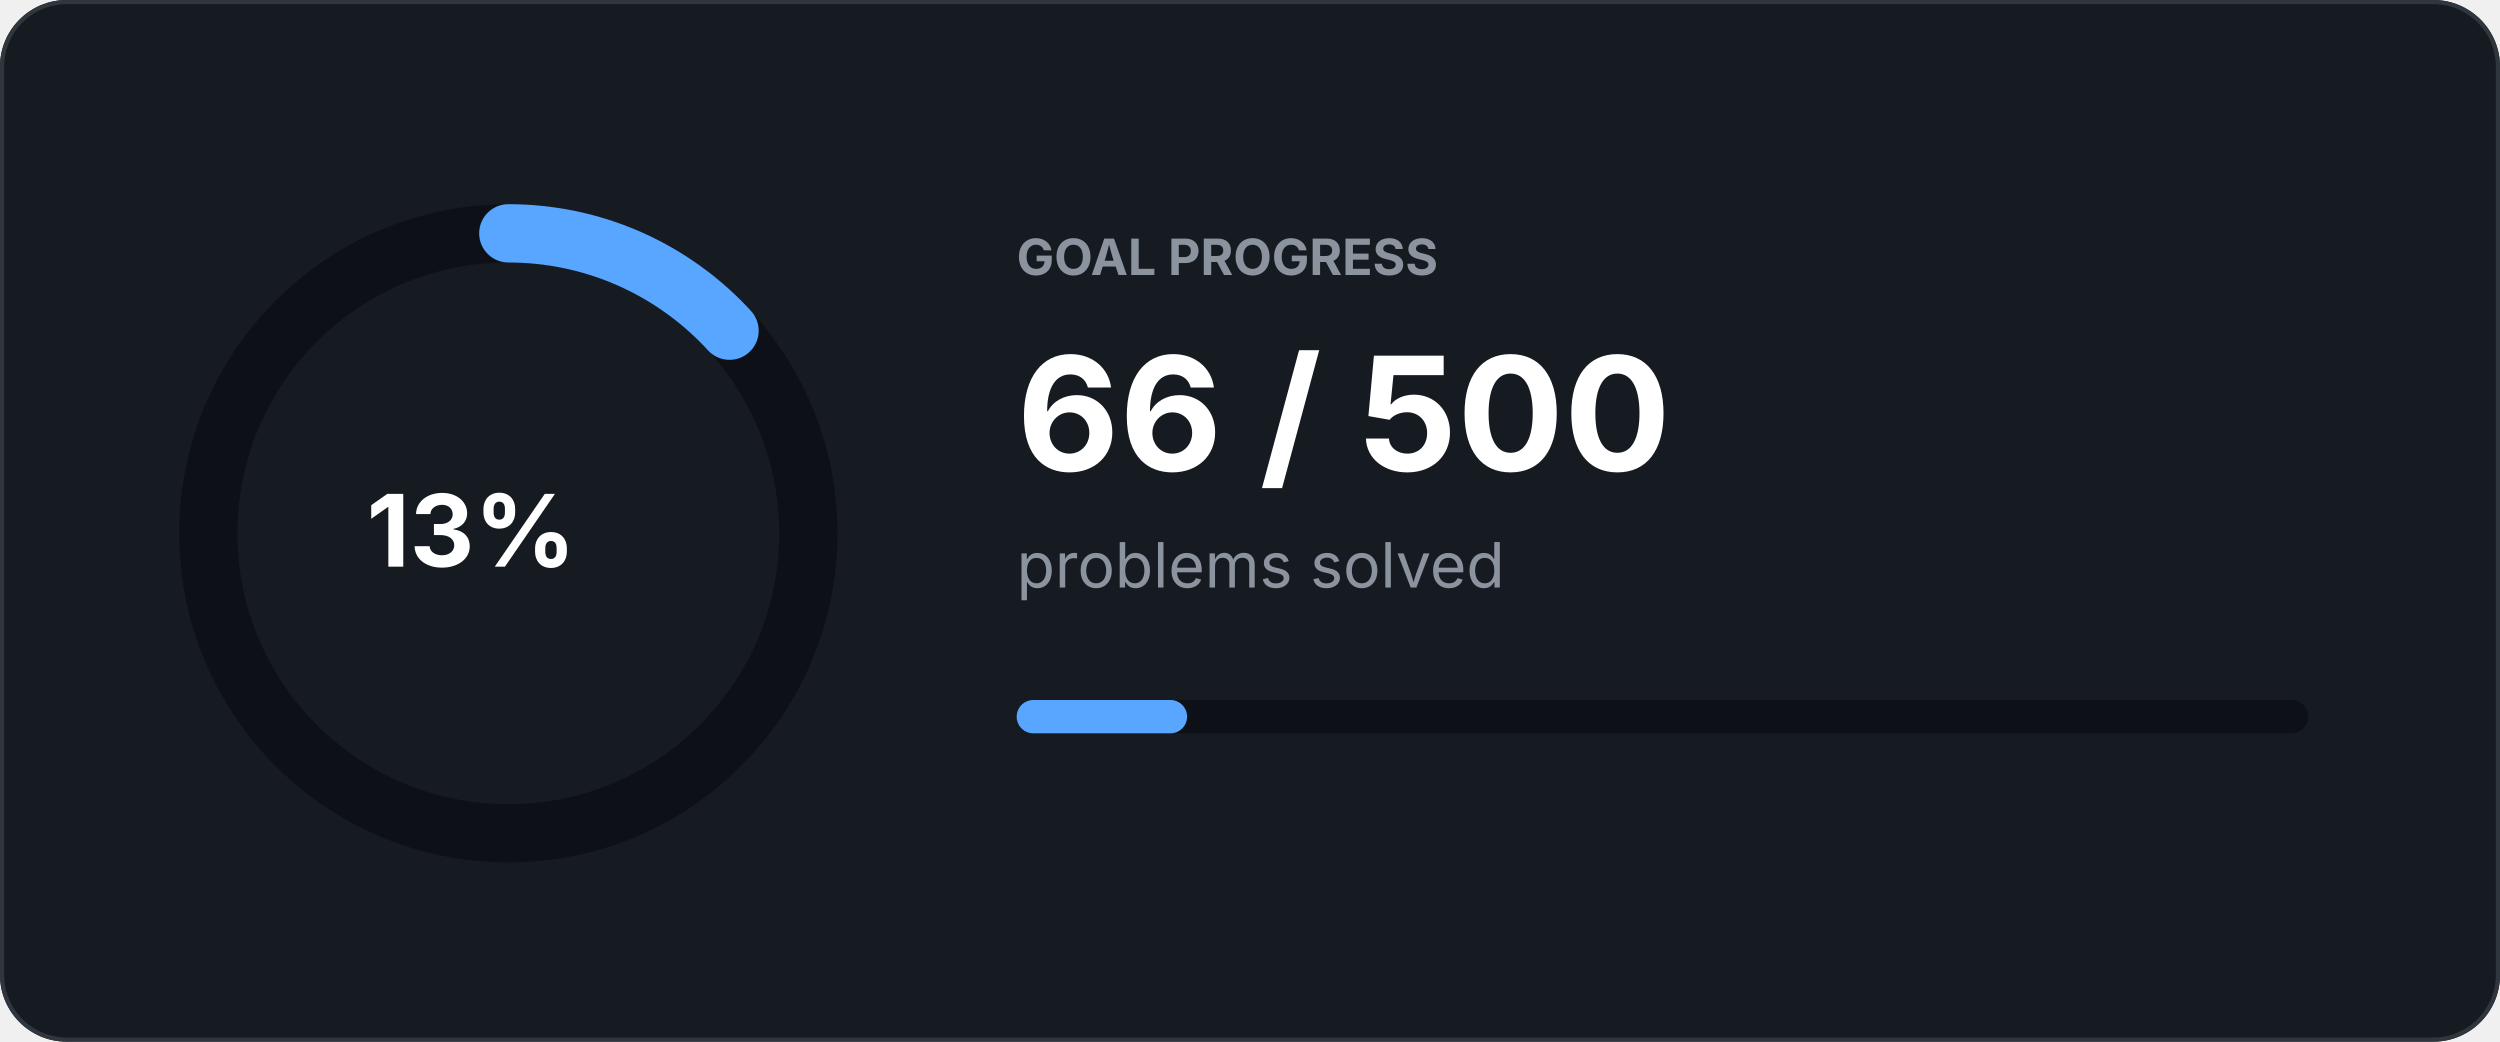
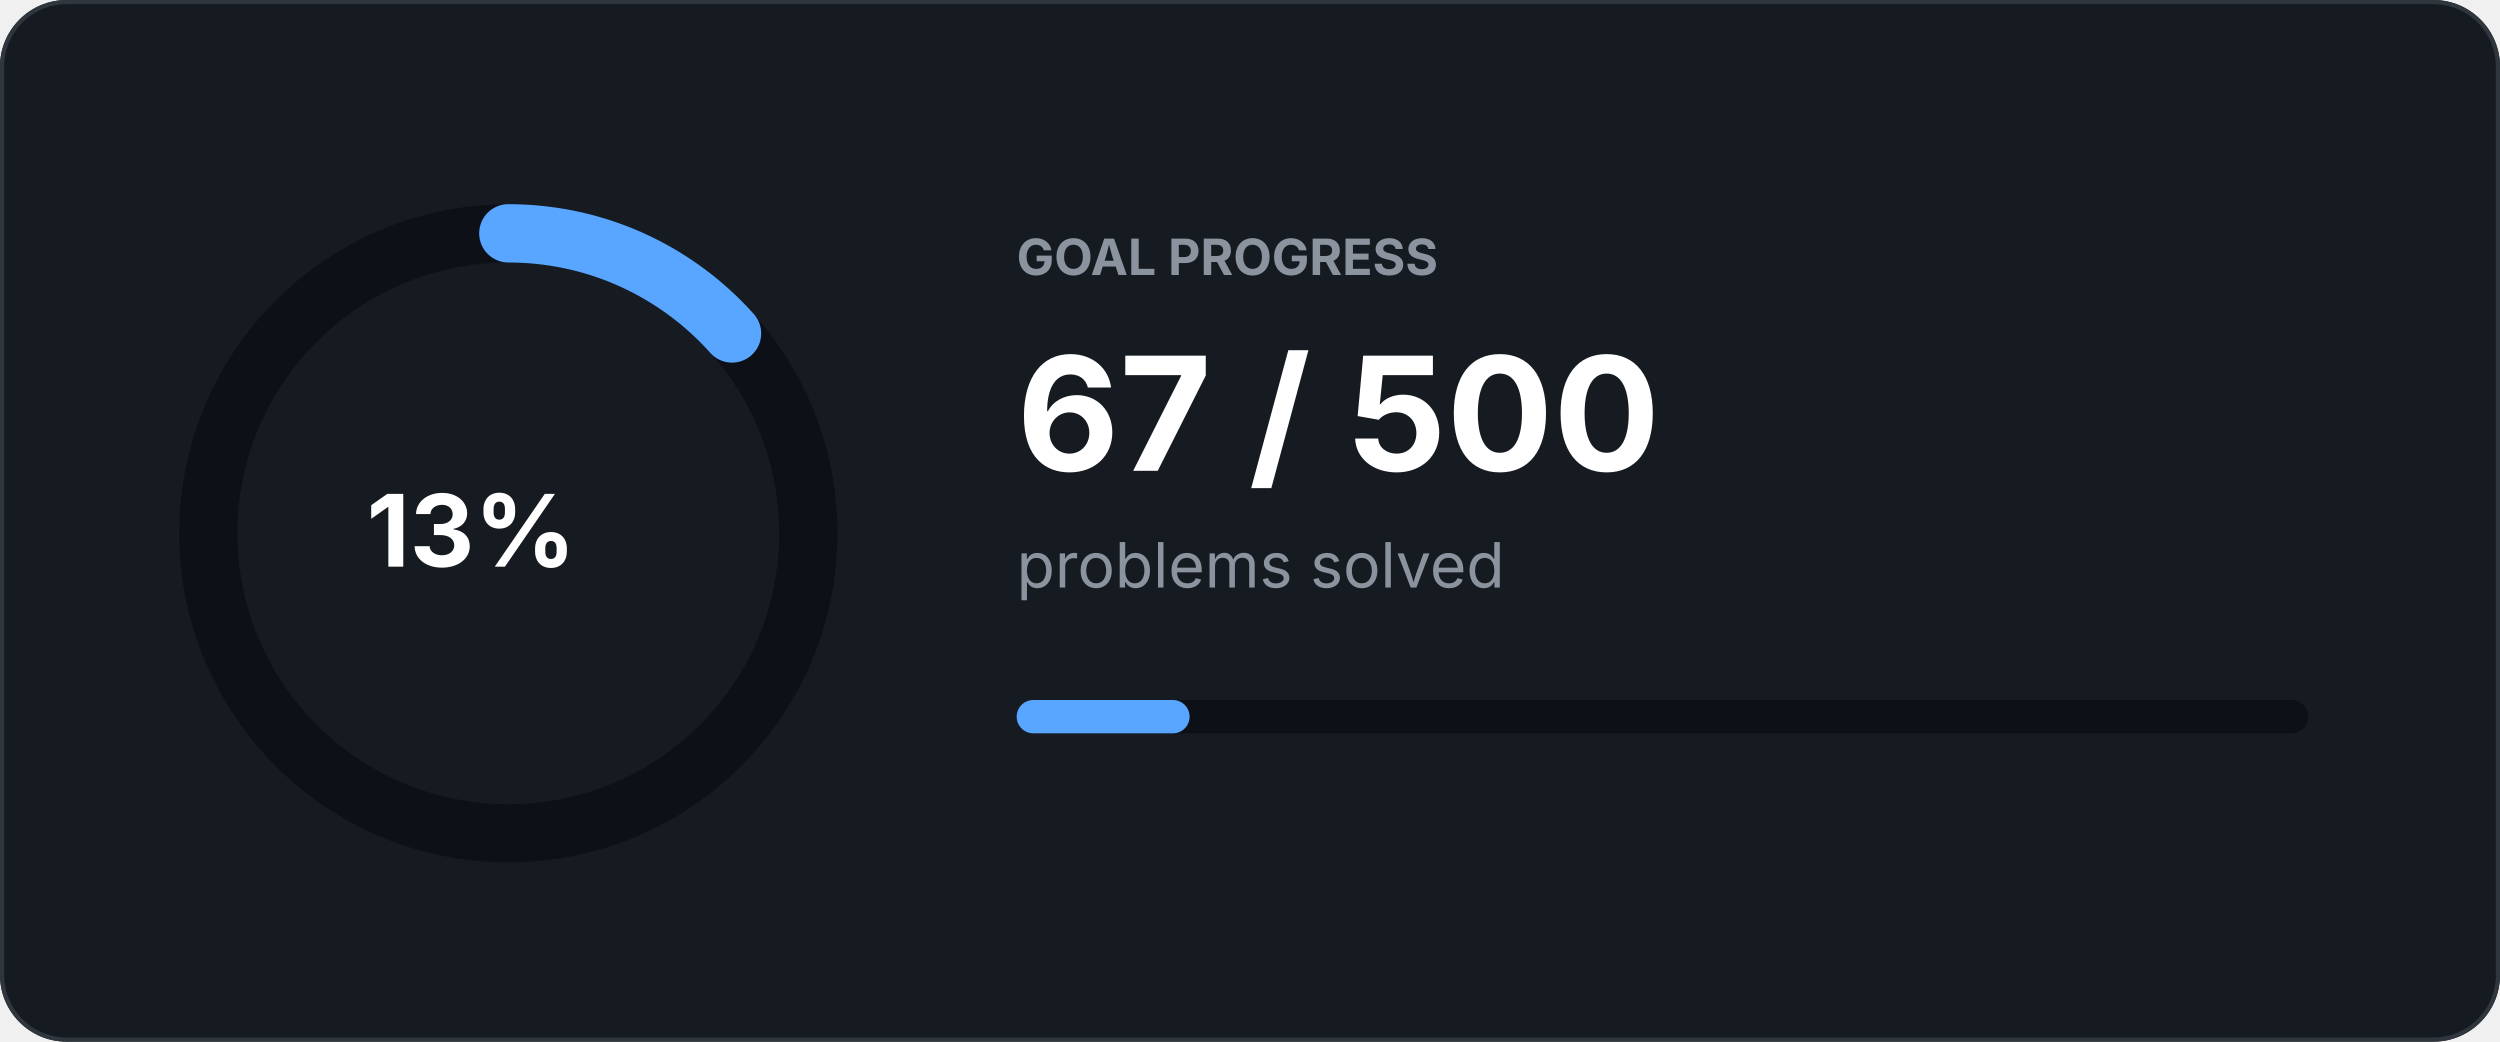
<svg xmlns="http://www.w3.org/2000/svg" width="600" height="250" viewBox="0 0 600 250">
  <rect width="100%" height="100%" rx="16" fill="#161B22" />
  <rect x="0.5" y="0.5" width="599" height="249" rx="15.5" fill="none" stroke="#30363D" />
  <circle cx="122" cy="128" r="72" fill="none" stroke="#0D1117" stroke-width="14" />
-   <circle cx="122" cy="128" r="72" fill="none" stroke="#58A6FF" stroke-width="14" stroke-linecap="round" transform="rotate(-90 122 128)" stroke-dasharray="59.7 452.4" />
+   <circle cx="122" cy="128" r="72" fill="none" stroke="#58A6FF" stroke-width="14" stroke-linecap="round" transform="rotate(-90 122 128)" stroke-dasharray="60.6 452.4" />
  <text x="88" y="136" fill="#FFFFFF" font-family="-apple-system,BlinkMacSystemFont,Segoe UI,sans-serif" font-size="24" font-weight="700">13%</text>
  <text x="244" y="66" fill="#8B949E" font-family="-apple-system,BlinkMacSystemFont,Segoe UI,sans-serif" font-size="12" font-weight="700">GOAL PROGRESS</text>
-   <text x="244" y="113" fill="#FFFFFF" font-family="-apple-system,BlinkMacSystemFont,Segoe UI,sans-serif" font-size="38" font-weight="700">66 / 500</text>
+   <text x="244" y="113" fill="#FFFFFF" font-family="-apple-system,BlinkMacSystemFont,Segoe UI,sans-serif" font-size="38" font-weight="700">67 / 500</text>
  <text x="244" y="141" fill="#8B949E" font-family="-apple-system,BlinkMacSystemFont,Segoe UI,sans-serif" font-size="15" font-weight="400">problems solved</text>
  <rect x="244" y="168" width="310" height="8" rx="4" fill="#0D1117" />
-   <rect x="244" y="168" width="40.9" height="8" rx="4" fill="#58A6FF" />
+   <rect x="244" y="168" width="41.5" height="8" rx="4" fill="#58A6FF" />
</svg>
